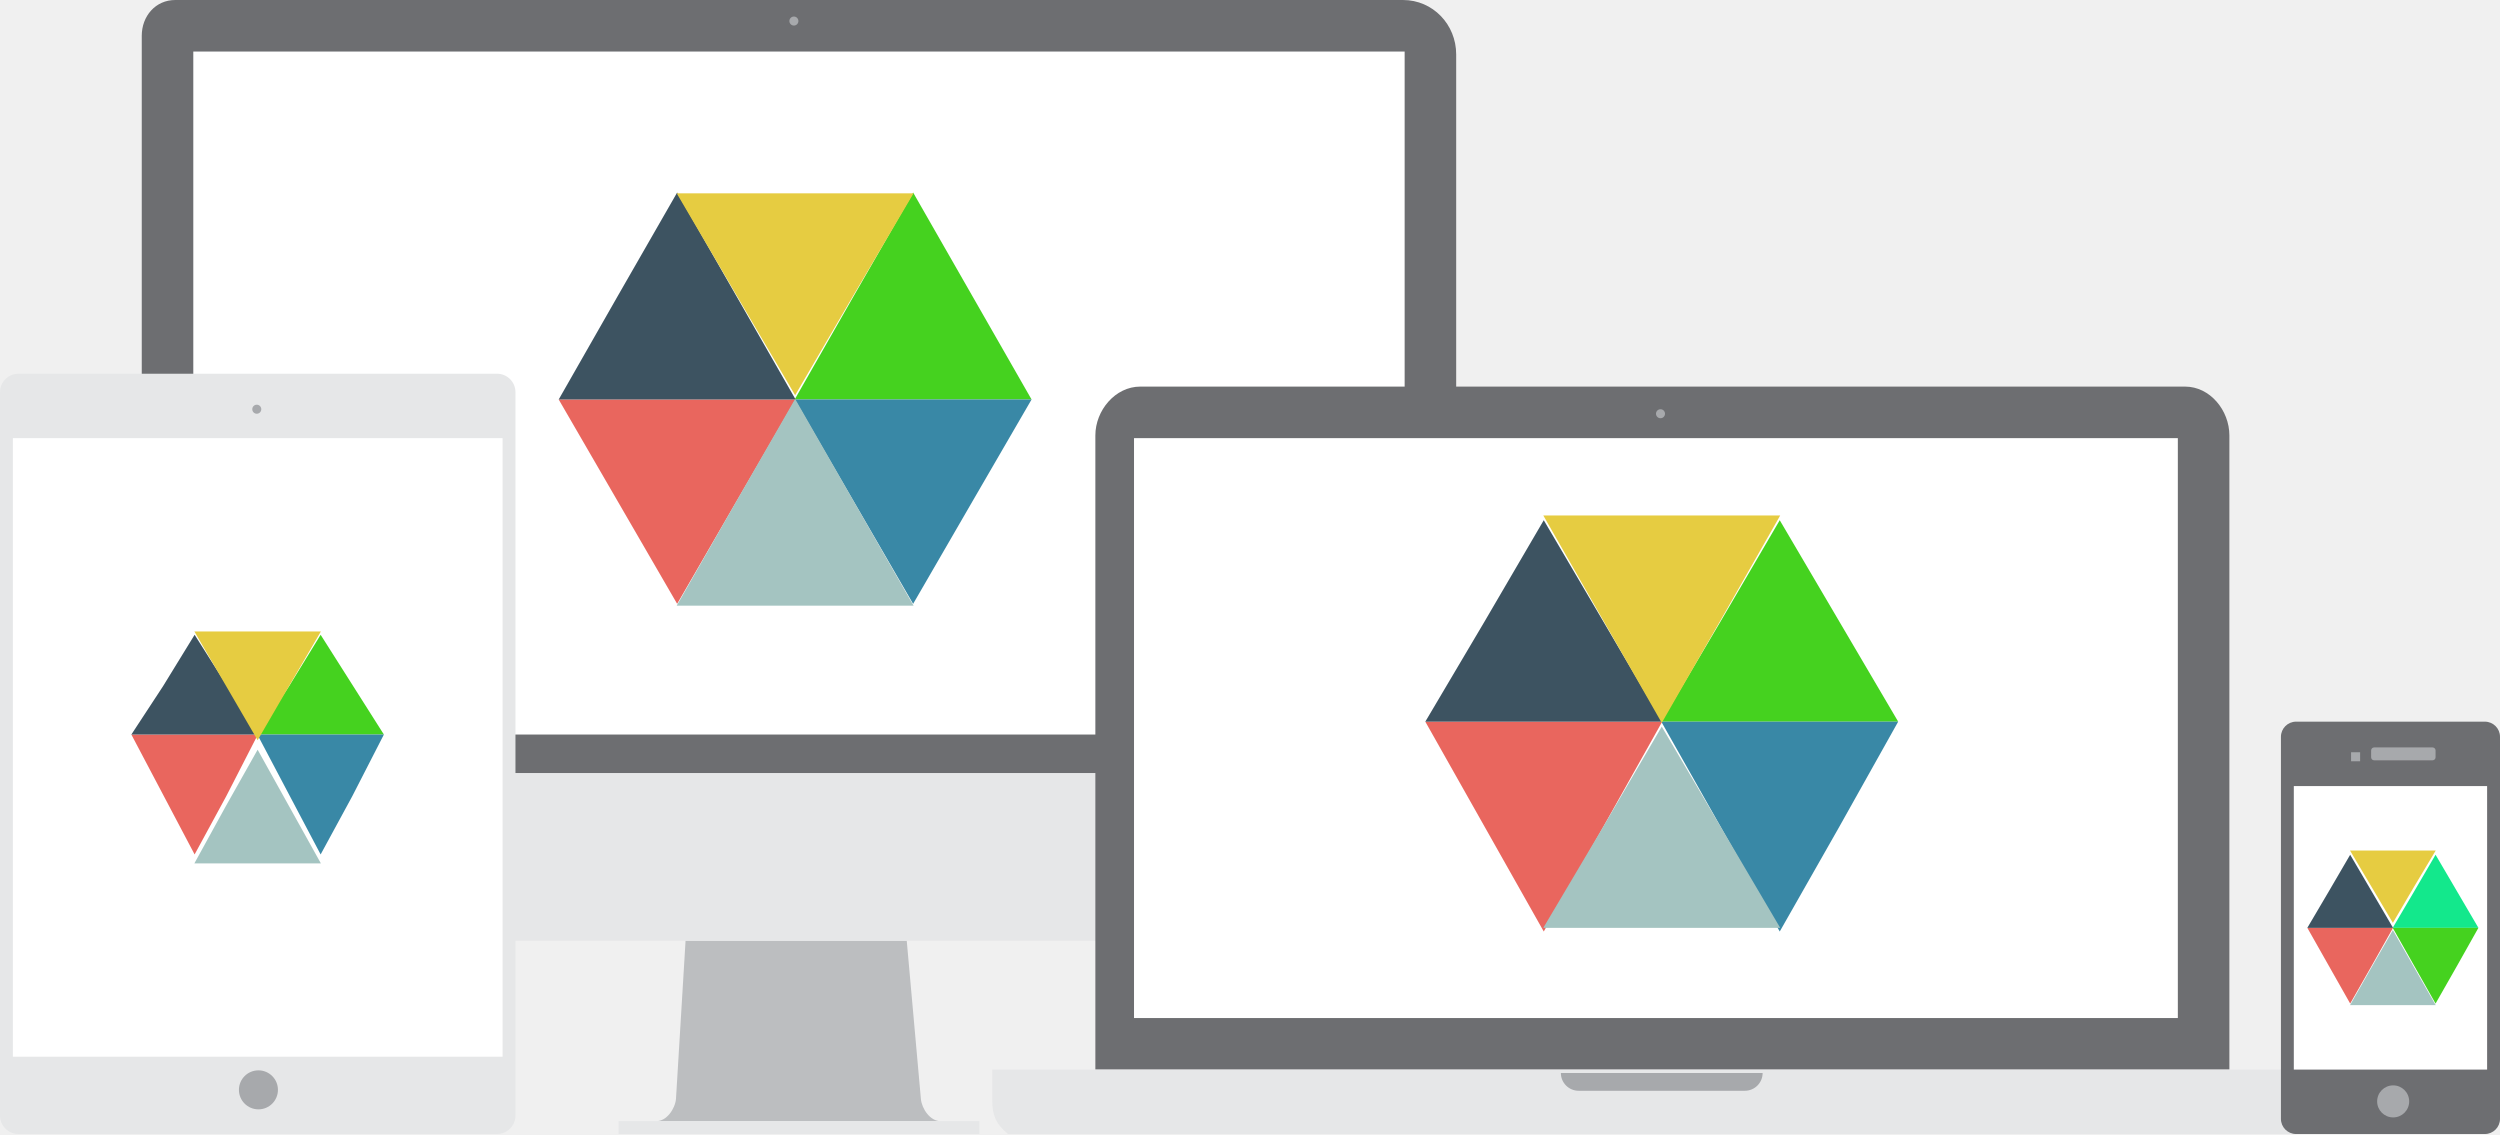
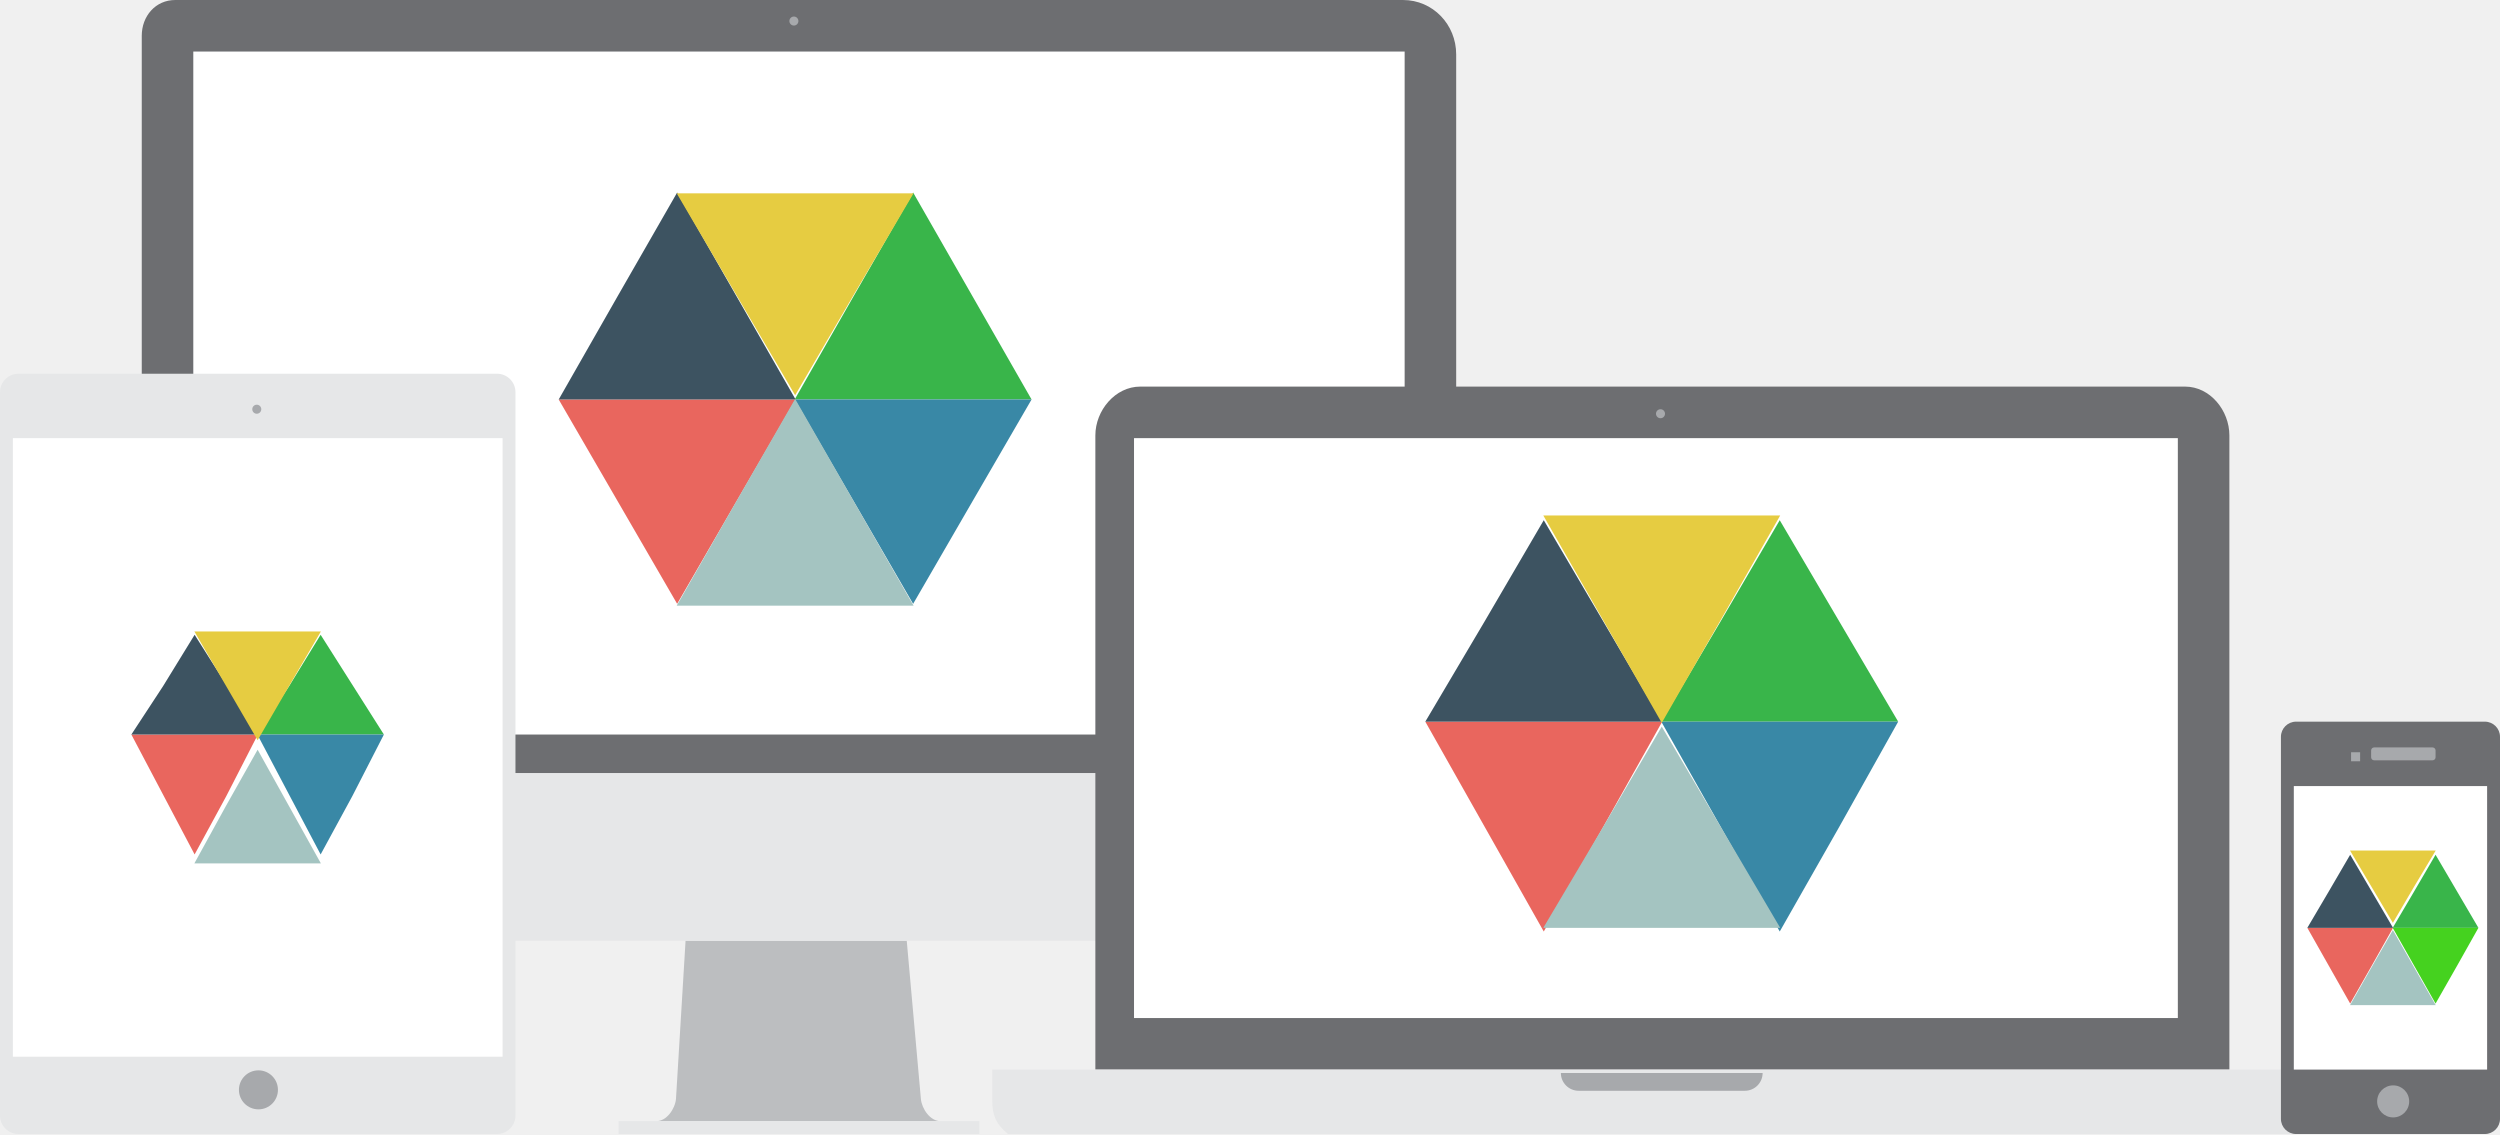
<svg xmlns="http://www.w3.org/2000/svg" width="194" height="88" viewBox="0 0 194 88">
  <g fill="none">
    <path d="M113 4.224c0-2.324-1.808-4.224-4.131-4.224h-95.27c-1.529 0-2.599 1.25-2.599 2.778v57.222h102v-55.776" fill="#6D6E71" />
    <path d="M52.456 85.279c-.074.78-.73 1.721-1.514 1.721h22.033c-.786 0-1.442-.944-1.514-1.726l-1.098-12.274h-17.163l-.744 12.279" fill="#BCBEC0" />
    <path d="M48 88h28v-1h-28v1z" fill="#E6E7E8" />
    <path d="M113 71.025v-11.025h-102v10.85c0 1.487 1.035 2.15 2.522 2.15h97.044c1.396 0 2.434-.579 2.434-1.975" fill="#E6E7E8" />
    <path d="M15 4h94v53h-94v-53z" fill="#fff" />
-     <path d="M70.859 31h-9.192l4.596-8.053 4.596-8.006 9.191 16.059h-9.191" fill="#45D21F" />
+     <path d="M70.859 31h-9.192l4.596-8.053 4.596-8.006 9.191 16.059h-9.191" fill="#39B54A" />
    <path d="M70.859 31h9.191l-4.595 7.919-4.596 7.94-9.192-15.859h9.192" fill="#3988A6" />
    <path d="M52.547 31h9.191l-4.595 7.919-4.596 7.94-9.192-15.859h9.192" fill="#E9665E" />
    <path d="M52.547 31h-9.192l4.596-8.053 4.596-8.006 9.191 16.059h-9.191" fill="#3D5361" />
    <path d="M61.703 47h-9.192l4.596-8.041 4.596-8.001 9.191 16.042h-9.191" fill="#A4C4C1" />
    <path d="M61.703 15h9.191l-4.595 7.793-4.596 7.876-9.192-15.669h9.192" fill="#E6CC41" />
    <path d="M61.956 1.634c0 .193-.156.35-.35.35-.193 0-.35-.157-.35-.35 0-.194.157-.351.35-.351.194 0 .35.157.35.351" fill="#A7A9AC" />
    <path d="M173 83h-88v-49.212c0-1.939 1.544-3.788 3.482-3.788h81.08c1.939 0 3.438 1.849 3.438 3.788v49.212" fill="#6D6E71" />
    <path d="M179.521 88h-101.301c-.994-.823-1.22-1.543-1.22-2.61v-2.39h105v2.39c0 1.067-1.485 1.787-2.479 2.61" fill="#E6E7E8" />
    <path d="M121.123 83.263h15.657c0 .763-.618 1.381-1.381 1.381h-12.894c-.763 0-1.382-.618-1.382-1.381" fill="#A7A9AC" />
    <path d="M88 34h81v45h-81v-45z" fill="#fff" />
-     <path d="M138.108 56h-9.192l4.596-7.768 4.596-7.864 9.191 15.632h-9.191" fill="#45D21F" />
+     <path d="M138.108 56h-9.192l4.596-7.768 4.596-7.864 9.191 15.632h-9.191" fill="#39B54A" />
    <path d="M138.108 56h9.191l-4.596 8.204-4.595 8.081-9.192-16.285h9.192" fill="#3988A6" />
    <path d="M119.796 56h9.191l-4.595 8.204-4.596 8.081-9.192-16.285h9.192" fill="#E9665E" />
    <path d="M119.796 56h-9.192l4.596-7.768 4.596-7.864 9.191 15.632h-9.191" fill="#3D5361" />
    <path d="M128.952 72h-9.192l4.596-7.757 4.596-7.858 9.191 15.615h-9.191" fill="#A4C4C1" />
    <path d="M128.952 40h9.191l-4.595 8.077-4.596 8.018-9.192-16.095h9.192" fill="#E6CC41" />
    <path d="M129.205 32.106c0 .193-.156.35-.35.35-.193 0-.35-.157-.35-.35 0-.194.157-.35.35-.35.194 0 .35.156.35.35" fill="#A7A9AC" />
    <path d="M40 86.566c0 .792-.642 1.434-1.434 1.434h-37.132c-.792 0-1.434-.642-1.434-1.434v-56.132c0-.792.642-1.434 1.434-1.434h37.132c.792 0 1.434.642 1.434 1.434v56.132" fill="#E6E7E8" />
    <path d="M1 34h38v48h-38v-48z" fill="#fff" />
    <path d="M21.568 84.572c0 .837-.677 1.514-1.513 1.514-.836 0-1.514-.677-1.514-1.514 0-.836.678-1.513 1.514-1.513s1.513.677 1.513 1.513" fill="#A7A9AC" />
-     <path d="M24.881 57h-4.909l2.455-3.743 2.454-3.998 4.909 7.741h-4.909" fill="#45D21F" />
+     <path d="M24.881 57h-4.909l2.455-3.743 2.454-3.998 4.909 7.741h-4.909" fill="#39B54A" />
    <path d="M24.881 57h4.909l-2.454 4.786-2.455 4.519-4.909-9.305h4.909" fill="#3988A6" />
    <path d="M15.102 57h4.909l-2.455 4.786-2.454 4.519-4.909-9.305h4.909" fill="#E9665E" />
    <path d="M15.102 57h-4.909l2.454-3.743 2.455-3.998 4.909 7.741h-4.909" fill="#3D5361" />
    <path d="M19.992 67h-4.909l2.454-4.465 2.455-4.358 4.909 8.823h-4.909" fill="#A4C4C1" />
    <path d="M19.992 49h4.909l-2.455 4.211-2.454 4.231-4.909-8.442h4.909" fill="#E6CC41" />
    <path d="M20.276 31.756c0 .193-.157.35-.35.35-.194 0-.35-.157-.35-.35 0-.194.156-.351.35-.351.193 0 .35.157.35.351" fill="#A7A9AC" />
    <path d="M194 86.822c0 .651-.527 1.178-1.178 1.178h-14.644c-.651 0-1.178-.527-1.178-1.178v-29.644c0-.651.527-1.178 1.178-1.178h14.644c.651 0 1.178.527 1.178 1.178v29.644" fill="#6D6E71" />
    <path d="M178 61h15v22h-15v-22z" fill="#fff" />
    <path d="M186.953 85.469c0 .687-.557 1.243-1.244 1.243-.686 0-1.243-.556-1.243-1.243s.557-1.244 1.243-1.244c.687 0 1.244.557 1.244 1.244" fill="#A7A9AC" />
    <path d="M189 58.767c0 .129-.105.233-.234.233h-4.532c-.13 0-.234-.104-.234-.233v-.533c0-.129.104-.234.234-.234h4.532c.129 0 .234.105.234.234v.533" fill="#A7A9AC" />
    <path d="M182.444 58.375h.701v.7h-.701v-.7z" fill="#A7A9AC" />
-     <path d="M185.674 72l1.662-2.821 1.663-2.851 3.326 5.672h-6.651z" fill="#13E88C" />
+     <path d="M185.674 72l1.662-2.821 1.663-2.851 3.326 5.672h-6.651z" fill="#39B54A" />
    <path d="M188.999 72h3.326l-1.663 2.957-1.663 2.919-3.325-5.876h3.325" fill="#45D21F" />
    <path d="M182.374 72h3.326l-1.663 2.957-1.663 2.919-3.325-5.876h3.325" fill="#E9665E" />
    <path d="M182.374 72h-3.325l1.662-2.821 1.663-2.851 3.326 5.672h-3.326" fill="#3D5361" />
    <path d="M185.687 78h-3.326l1.663-2.923 1.663-2.901 3.325 5.824h-3.325" fill="#A4C4C1" />
    <path d="M185.687 66h3.325l-1.663 2.782-1.662 2.831-3.326-5.613h3.326" fill="#E6CC41" />
  </g>
</svg>
